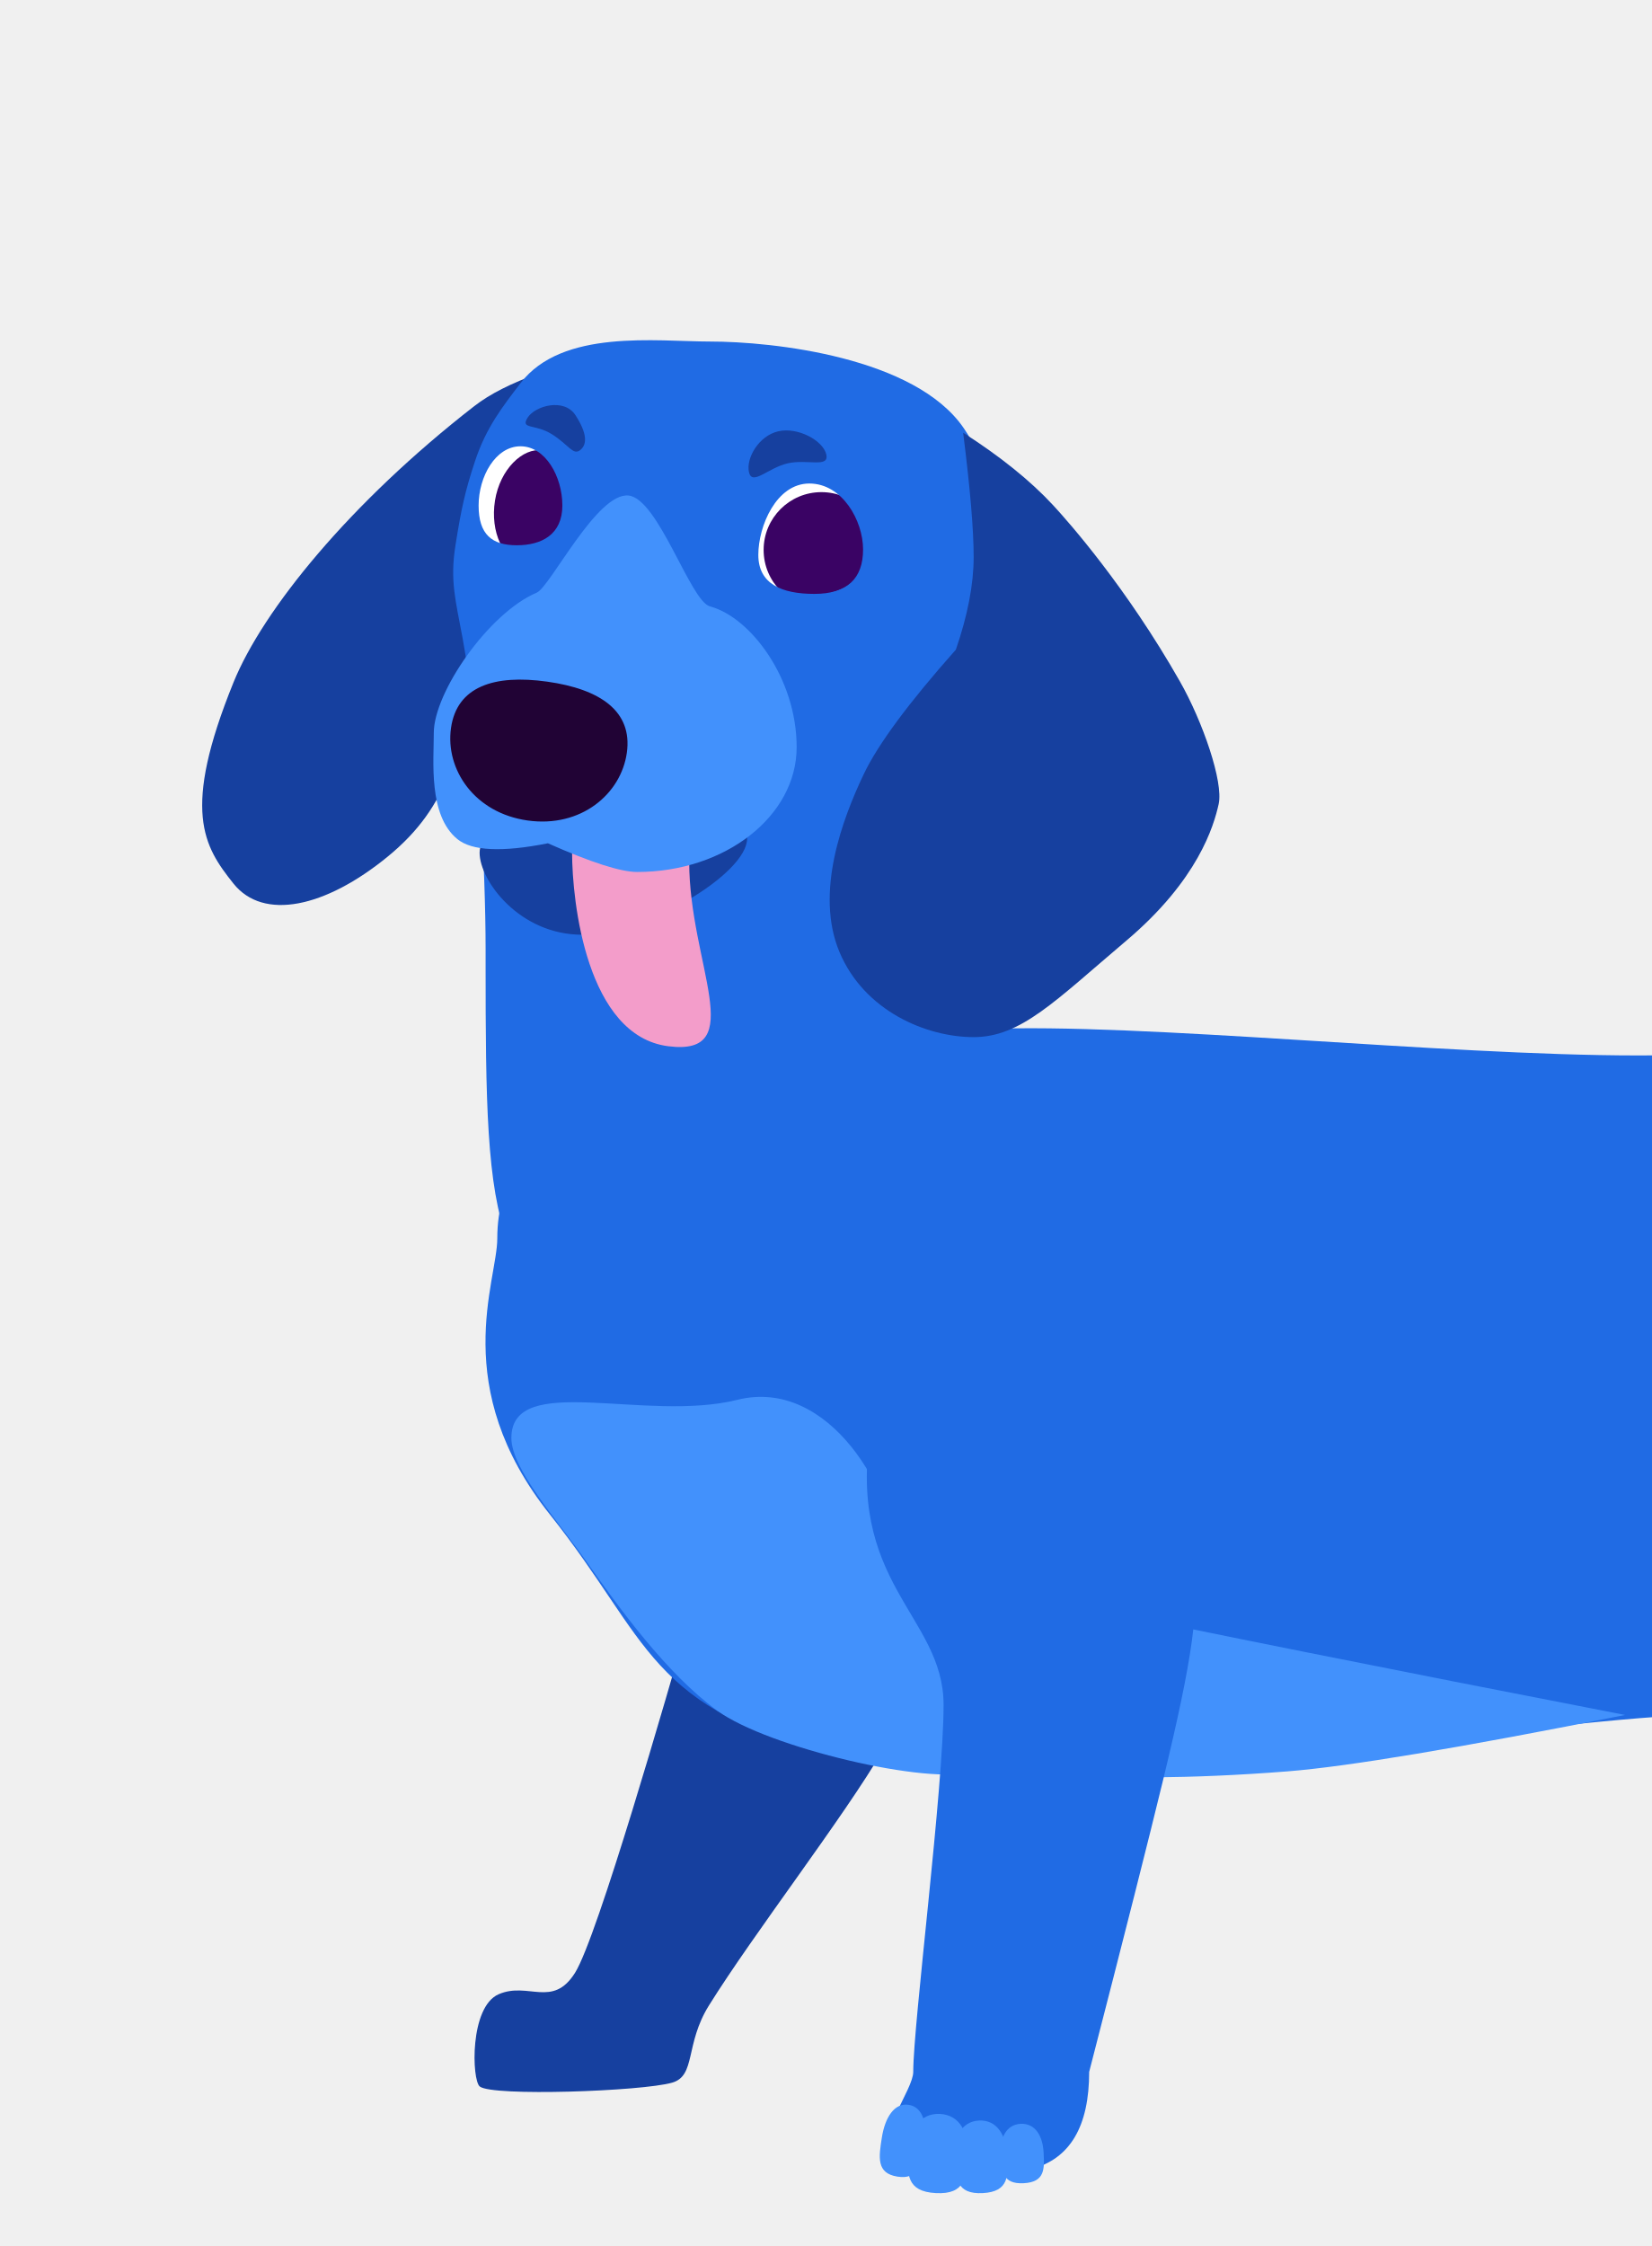
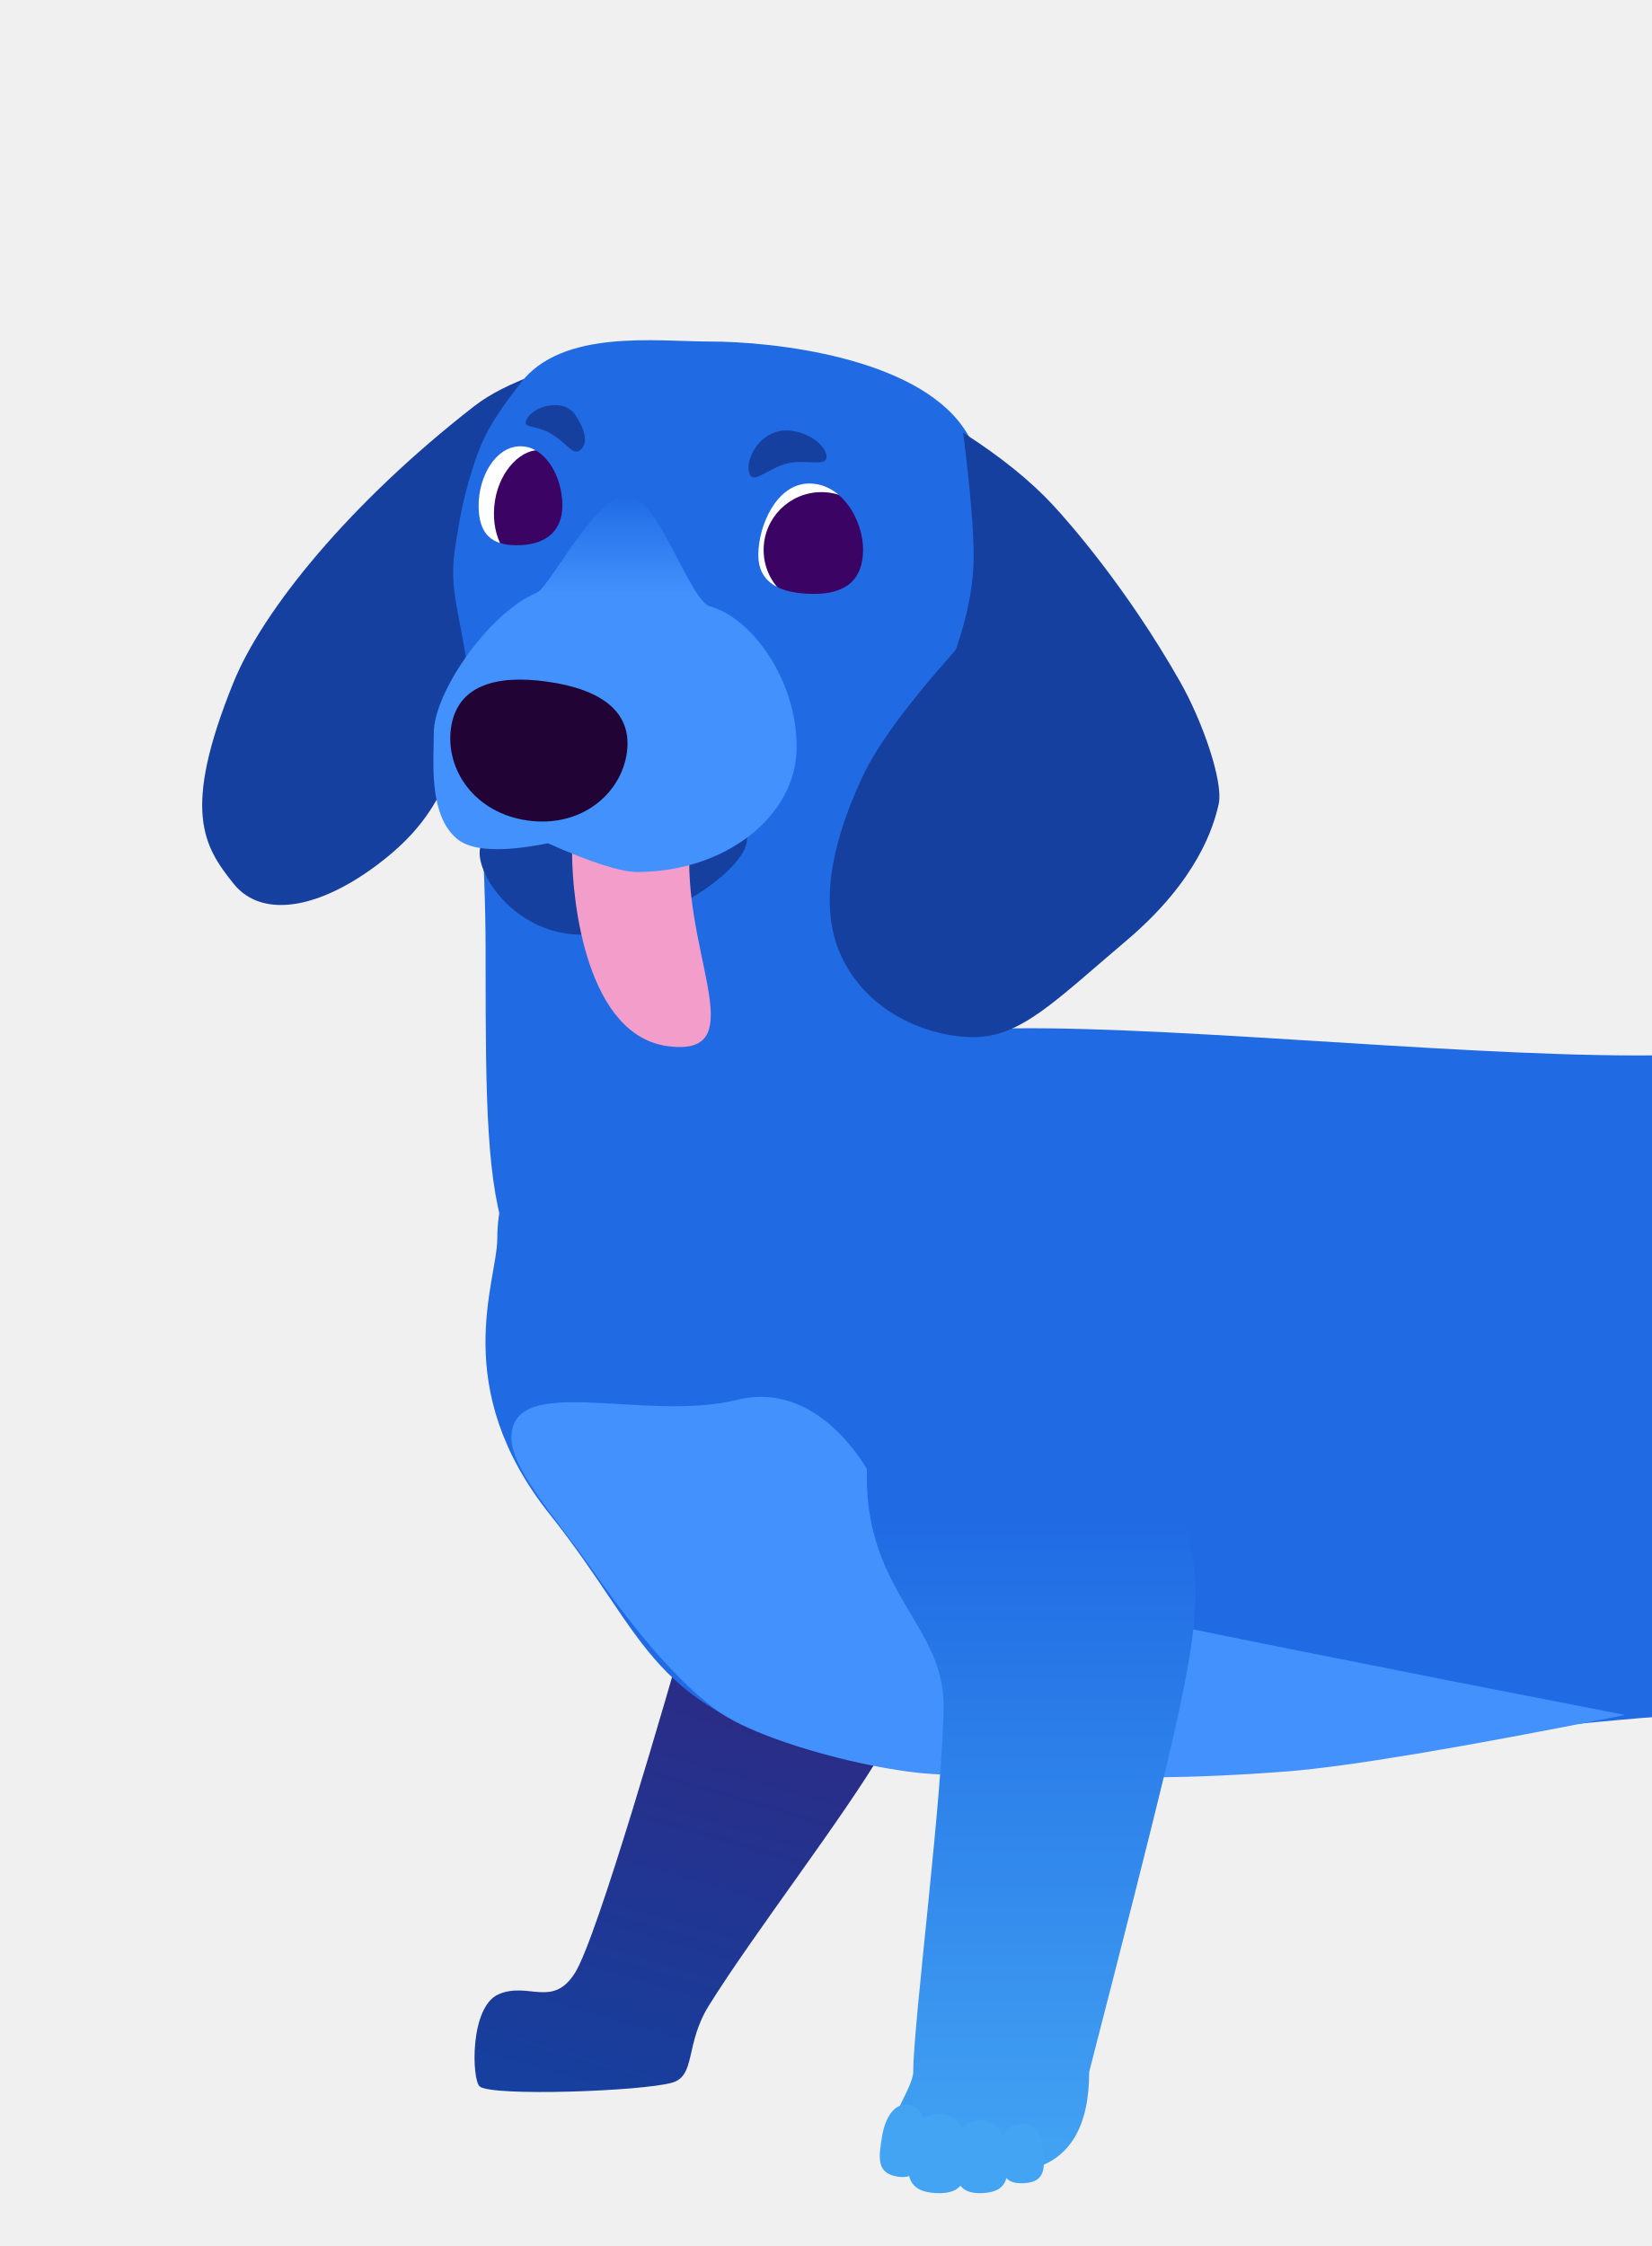
<svg xmlns="http://www.w3.org/2000/svg" width="500px" height="680px" viewBox="0 0 500 680" version="1.1">
+   <defs>
+     <linearGradient x1="50%" y1="0%" x2="50%" y2="100%" id="linearGradient-1">
+       <stop stop-color="#3F196F" offset="0%" />
+       <stop stop-color="#16409F" offset="100%" />
+     </linearGradient>
+     <linearGradient x1="50%" y1="22.416%" x2="50%" y2="100%" id="linearGradient-2">
+       <stop stop-color="#206BE4" offset="0%" />
+       <stop stop-color="#43A4F3" offset="100%" />
+     </linearGradient>
+     <linearGradient x1="50%" y1="0%" x2="50%" y2="26.172%" id="linearGradient-3">
+       <stop stop-color="#206BE4" offset="0%" />
+       <stop stop-color="#4291FC" offset="100%" />
+     </linearGradient>
+   </defs>
  <g id="Page-1" stroke="none" stroke-width="1" fill="none" fill-rule="evenodd">
-     <path d="M235.443,632.588 C241.869,628.588 235.926,620.34 239.729,607.03 C246.882,581.99 263.25,541.053 269.158,517.885 C278.206,482.403 280.928,465.885 278.206,452.26 C272.668,424.544 272.668,424.544 257.659,402.612 C250.277,391.825 188.278,366.263 179.551,413.251 C170.823,460.239 201.624,469.4 201.624,495.701 C201.624,519.968 201.572,596.426 198.027,608.706 C194.482,620.985 185.13,615.115 177.583,621.327 C170.144,627.449 176.929,648.564 179.792,649.753 C184.305,651.628 227.316,637.647 235.443,632.588 Z" id="right-leg" fill="#16409F" transform="translate(226.7132, 517.9251) rotate(16) translate(-226.7132, -517.9251) " />
+     <path d="M235.443,632.588 C241.869,628.588 235.926,620.34 239.729,607.03 C246.882,581.99 263.25,541.053 269.158,517.885 C278.206,482.403 280.928,465.885 278.206,452.26 C272.668,424.544 272.668,424.544 257.659,402.612 C250.277,391.825 188.278,366.263 179.551,413.251 C170.823,460.239 201.624,469.4 201.624,495.701 C201.624,519.968 201.572,596.426 198.027,608.706 C194.482,620.985 185.13,615.115 177.583,621.327 C170.144,627.449 176.929,648.564 179.792,649.753 C184.305,651.628 227.316,637.647 235.443,632.588 Z" id="right-leg" fill="url(#linearGradient-1)" transform="translate(226.7132, 517.9251) rotate(16) translate(-226.7132, -517.9251) " />
    <path d="M297.899,311.576 C345.803,309.59 436.271,319.549 495.934,319.549 C501.663,319.549 507.352,319.497 513.001,319.401 L513.006,519.193 C463.586,520.636 311.848,546.272 254.541,531.988 C195.589,517.294 197.23,497.122 166.489,458.517 C135.748,419.913 150.574,387.969 150.574,374.945 C150.574,339.488 187.276,316.163 297.899,311.576 Z" id="body-front" fill="#206BE4" />
    <path d="M217.179,517.925 C232.617,529.191 281.934,540.662 294.358,536.303 C298.938,534.695 328.472,541.136 389.816,536.303 C408.025,534.868 442.109,529.175 492.066,519.225 C344.856,490.636 271.25,475.059 271.25,472.494 C271.25,452.336 251.222,416.848 223.266,423.808 C195.31,430.769 154.837,415.2 154.837,435.359 C154.837,444.758 168.671,460.114 177.369,472.494 C187.324,486.665 201.74,506.659 217.179,517.925 Z" id="front-belly-tint" fill="#4291FC" />
-     <path d="M312.338,656.686 C323.971,653.625 329.788,643.829 329.788,627.298 C340.602,585.351 348.044,555.969 352.115,539.153 C361.012,502.398 363.689,485.287 361.012,471.173 C355.567,442.463 355.567,442.463 340.808,419.743 C333.549,408.569 272.582,382.09 264,430.764 C255.418,479.438 285.705,488.929 285.705,516.174 C285.705,541.311 276.521,612.604 276.521,627.298 C276.521,632.581 265.385,646.832 269.174,652.094 C275.924,661.467 294.889,661.278 312.338,656.686 Z" id="left-leg" fill="#206BE4" />
-     <g id="toe-beans" transform="translate(264.9442, 636.1295)" fill="#4291FC">
-       <path d="M32.056,27.871 C40.056,27.871 40.056,22.946 40.056,16.871 C40.056,10.795 37.513,5.871 32.056,5.871 C26.598,5.871 24.056,10.795 24.056,16.871 C24.056,22.946 24.056,27.871 32.056,27.871 Z" id="Oval-Copy-2" transform="translate(32.05576, 16.87053) rotate(-3) translate(-32.05576, -16.87053) " />
-       <path d="M19.056,27.871 C28.056,27.871 28.056,22.498 28.056,15.871 C28.056,9.243 25.196,3.871 19.056,3.871 C12.916,3.871 10.056,9.243 10.056,15.871 C10.056,22.498 10.056,27.871 19.056,27.871 Z" id="Oval" transform="translate(19.05576, 15.87053) rotate(3) translate(-19.05576, -15.87053) " />
-       <path d="M44.556,24.871 C51.056,24.871 51.056,20.841 51.056,15.871 C51.056,10.9 48.99,6.871 44.556,6.871 C40.121,6.871 38.056,10.9 38.056,15.871 C38.056,20.841 38.056,24.871 44.556,24.871 Z" id="Oval-Copy-3" transform="translate(44.55576, 15.87053) rotate(-3) translate(-44.55576, -15.87053) " />
-       <path d="M8.5,23 C15,23 15,18.075 15,12 C15,5.925 12.934,1 8.5,1 C4.066,1 2,5.925 2,12 C2,18.075 2,23 8.5,23 Z" id="Oval-Copy" transform="translate(8.5, 12) rotate(9) translate(-8.5, -12) " />
+     <path d="M312.338,656.686 C323.971,653.625 329.788,643.829 329.788,627.298 C340.602,585.351 348.044,555.969 352.115,539.153 C361.012,502.398 363.689,485.287 361.012,471.173 C355.567,442.463 355.567,442.463 340.808,419.743 C333.549,408.569 272.582,382.09 264,430.764 C255.418,479.438 285.705,488.929 285.705,516.174 C285.705,541.311 276.521,612.604 276.521,627.298 C276.521,632.581 265.385,646.832 269.174,652.094 C275.924,661.467 294.889,661.278 312.338,656.686 Z" id="left-leg" fill="url(#linearGradient-2)" />
+     <g id="front-toe-beans" transform="translate(264.9442, 636.1295)" fill="#43A4F3">
+       <path d="M32.056,27.871 C40.056,27.871 40.056,22.946 40.056,16.871 C40.056,10.795 37.513,5.871 32.056,5.871 C26.598,5.871 24.056,10.795 24.056,16.871 C24.056,22.946 24.056,27.871 32.056,27.871 Z" id="toe" transform="translate(32.05576, 16.87053) rotate(-3) translate(-32.05576, -16.87053) " />
+       <path d="M8.5,23 C15,23 15,18.075 15,12 C15,5.925 12.934,1 8.5,1 C4.066,1 2,5.925 2,12 C2,18.075 2,23 8.5,23 Z" id="toe" transform="translate(8.5, 12) rotate(9) translate(-8.5, -12) " />
+       <path d="M19.056,27.871 C28.056,27.871 28.056,22.498 28.056,15.871 C28.056,9.243 25.196,3.871 19.056,3.871 C12.916,3.871 10.056,9.243 10.056,15.871 C10.056,22.498 10.056,27.871 19.056,27.871 Z" id="toe" transform="translate(19.05576, 15.87053) rotate(3) translate(-19.05576, -15.87053) " />
+       <path d="M44.556,24.871 C51.056,24.871 51.056,20.841 51.056,15.871 C51.056,10.9 48.99,6.871 44.556,6.871 C40.121,6.871 38.056,10.9 38.056,15.871 C38.056,20.841 38.056,24.871 44.556,24.871 Z" id="toe" transform="translate(44.55576, 15.87053) rotate(-3) translate(-44.55576, -15.87053) " />
    </g>
    <g id="head" transform="translate(61, 103)">
      <path d="M102.219,10 C91.694,46.387 85.162,74.455 82.623,94.204 C78.815,123.829 75.263,140.92 56.358,156.377 C37.454,171.834 18.74,175.835 9.703,164.525 C0.665,153.214 -6.104,142.523 9.703,103.599 C18.589,81.717 44.865,49.29 82.623,19.94 C87.302,16.304 93.834,12.99 102.219,10 Z" id="right-ear" fill="#16409F" />
      <circle id="eyeball-left" fill="#FFFFFF" cx="186.219" cy="57" r="22" />
      <circle id="iris-left" fill="#3A0364" cx="187.719" cy="63.5" r="17.5" />
      <path d="M188.219,77 C197.553,76.671 202.219,74.045 202.219,69.121 C202.219,64.197 201.512,60.49 200.098,58 C201.49,63.34 201.191,67.617 199.201,70.832 C197.211,74.046 193.55,76.102 188.219,77 Z" id="eye-liner" fill="#4291FC" />
      <circle id="eyeball-right" fill="#FFFFFF" cx="104.219" cy="49" r="22" />
      <path d="M100.535,67.968 C107.033,67.967 112.728,60.179 112.729,50.572 C112.729,40.965 106.562,33.177 100.538,33.178 C94.514,33.179 88.709,40.847 88.708,50.454 C88.707,60.061 94.037,67.969 100.535,67.968 Z" id="iris-right" fill="#3A0364" transform="translate(100.7182, 50.57304) rotate(9) translate(-100.7182, -50.57304) " />
      <path d="M154.017,0.405 C172.911,0.405 216.158,5.051 230.868,26.71 C253.349,59.811 238.528,124.553 238.528,176.157 C238.528,203.057 249.824,225.661 243.062,247.692 C228.366,295.576 169.679,301.054 136.994,298.479 C87.053,294.545 86.054,270.494 86.034,189.186 L86.034,184.136 C86.034,161.406 83.887,116.262 79.117,90.482 C76.911,78.557 75.211,72.793 76.911,62.085 C78.676,50.974 79.81,45.735 82.842,36.584 C86.252,26.289 91.277,20.008 96.598,13.018 C109.182,-3.512 137.796,0.405 154.017,0.405 Z M184.055,43.388 C174.077,43.388 168.612,56.255 168.612,65.003 C168.612,73.751 175.622,76.809 185.599,76.809 C195.576,76.809 200.329,72.106 200.329,63.358 C200.329,54.61 194.032,43.388 184.055,43.388 Z M96.598,32.118 C89.039,32.118 83.919,41.301 83.919,50.049 C83.919,58.797 87.931,62.085 95.49,62.085 C103.048,62.085 109.276,58.797 109.276,50.049 C109.276,41.301 104.156,32.118 96.598,32.118 Z" id="face" fill="#206BE4" />
      <path d="M176.57,37.387 C182.666,37.387 188.58,41.69 188.58,37.388 C188.579,33.086 182.075,27.295 175.978,27.295 C169.881,27.294 164.559,33.083 164.559,37.385 C164.56,41.687 170.473,37.386 176.57,37.387 Z" id="eyebrow-left" fill="#16409F" transform="translate(176.5696, 33.29728) rotate(-13) translate(-176.5696, -33.29728) " />
      <path d="M108.036,29.353 C114.066,29.352 116.944,31.507 117.869,28.855 C118.794,26.204 116.844,23.395 111.058,20.69 C105.272,17.986 99.154,24.788 99.153,29.017 C99.152,33.247 102.007,29.355 108.036,29.353 Z" id="eyebrow-right" fill="#16409F" transform="translate(108.6207, 25.53076) rotate(32) translate(-108.6207, -25.53076) " />
      <path d="M230.631,28 C241.921,35.232 250.98,42.53 257.809,49.894 C262.583,55.043 280.041,74.792 296.25,103.282 C303.226,115.544 309.472,133.782 308.003,140.424 C306.534,147.067 301.761,163.404 280.09,181.753 C258.419,200.102 248.124,211 233.814,211 C219.504,211 200.667,203.115 193.169,185.197 C185.671,167.279 194.078,144.964 200.515,131.425 C204.806,122.399 214.11,109.818 228.427,93.683 C232.018,83.242 233.814,73.894 233.814,65.639 C233.814,57.384 232.753,44.838 230.631,28 Z" id="left-ear" fill="#16409F" />
      <path d="M115.259,180 C134.247,180 165.219,161.62 165.219,150.872 C165.219,140.123 138.008,147.419 119.02,147.419 C100.033,147.419 84.219,146.726 84.219,155.172 C84.219,163.619 96.271,180 115.259,180 Z" id="chin" fill="#16409F" />
      <path d="M141.332,213.758 C165.989,216.904 147.682,188.85 147.682,157.9 C147.682,126.951 112.219,139.941 112.219,155.044 C112.219,170.148 116.675,210.613 141.332,213.758 Z" id="tongue" fill="#F39DCA" />
-       <path d="M131.923,161 C158.596,161 180.219,144.079 180.219,123.206 C180.219,102.332 166.214,83.857 153.965,80.587 C148.021,79 138.371,48.03 129.338,47.029 C119.758,45.967 105.589,74.699 101.527,76.422 C86.839,82.651 70.35,106.741 70.35,118.86 C70.35,127.455 68.653,143.824 77.478,151.04 C81.886,154.645 91.027,155.069 104.899,152.313 C117.942,158.104 126.95,161 131.923,161 Z" id="snout" fill="#4291FC" />
+       <path d="M131.923,161 C158.596,161 180.219,144.079 180.219,123.206 C180.219,102.332 166.214,83.857 153.965,80.587 C148.021,79 138.371,48.03 129.338,47.029 C119.758,45.967 105.589,74.699 101.527,76.422 C86.839,82.651 70.35,106.741 70.35,118.86 C70.35,127.455 68.653,143.824 77.478,151.04 C81.886,154.645 91.027,155.069 104.899,152.313 C117.942,158.104 126.95,161 131.923,161 Z" id="snout" fill="url(#linearGradient-3)" />
      <path d="M101.724,145.619 C118.006,145.617 128.609,133.782 128.61,121.126 C128.611,108.469 118.009,103.167 101.728,103.169 C85.446,103.17 74.844,108.474 74.843,121.13 C74.842,133.786 85.443,145.62 101.724,145.619 Z" id="nose" fill="#210335" transform="translate(101.7262, 124.3936) rotate(8) translate(-101.7262, -124.3936) " />
    </g>
  </g>
</svg>
